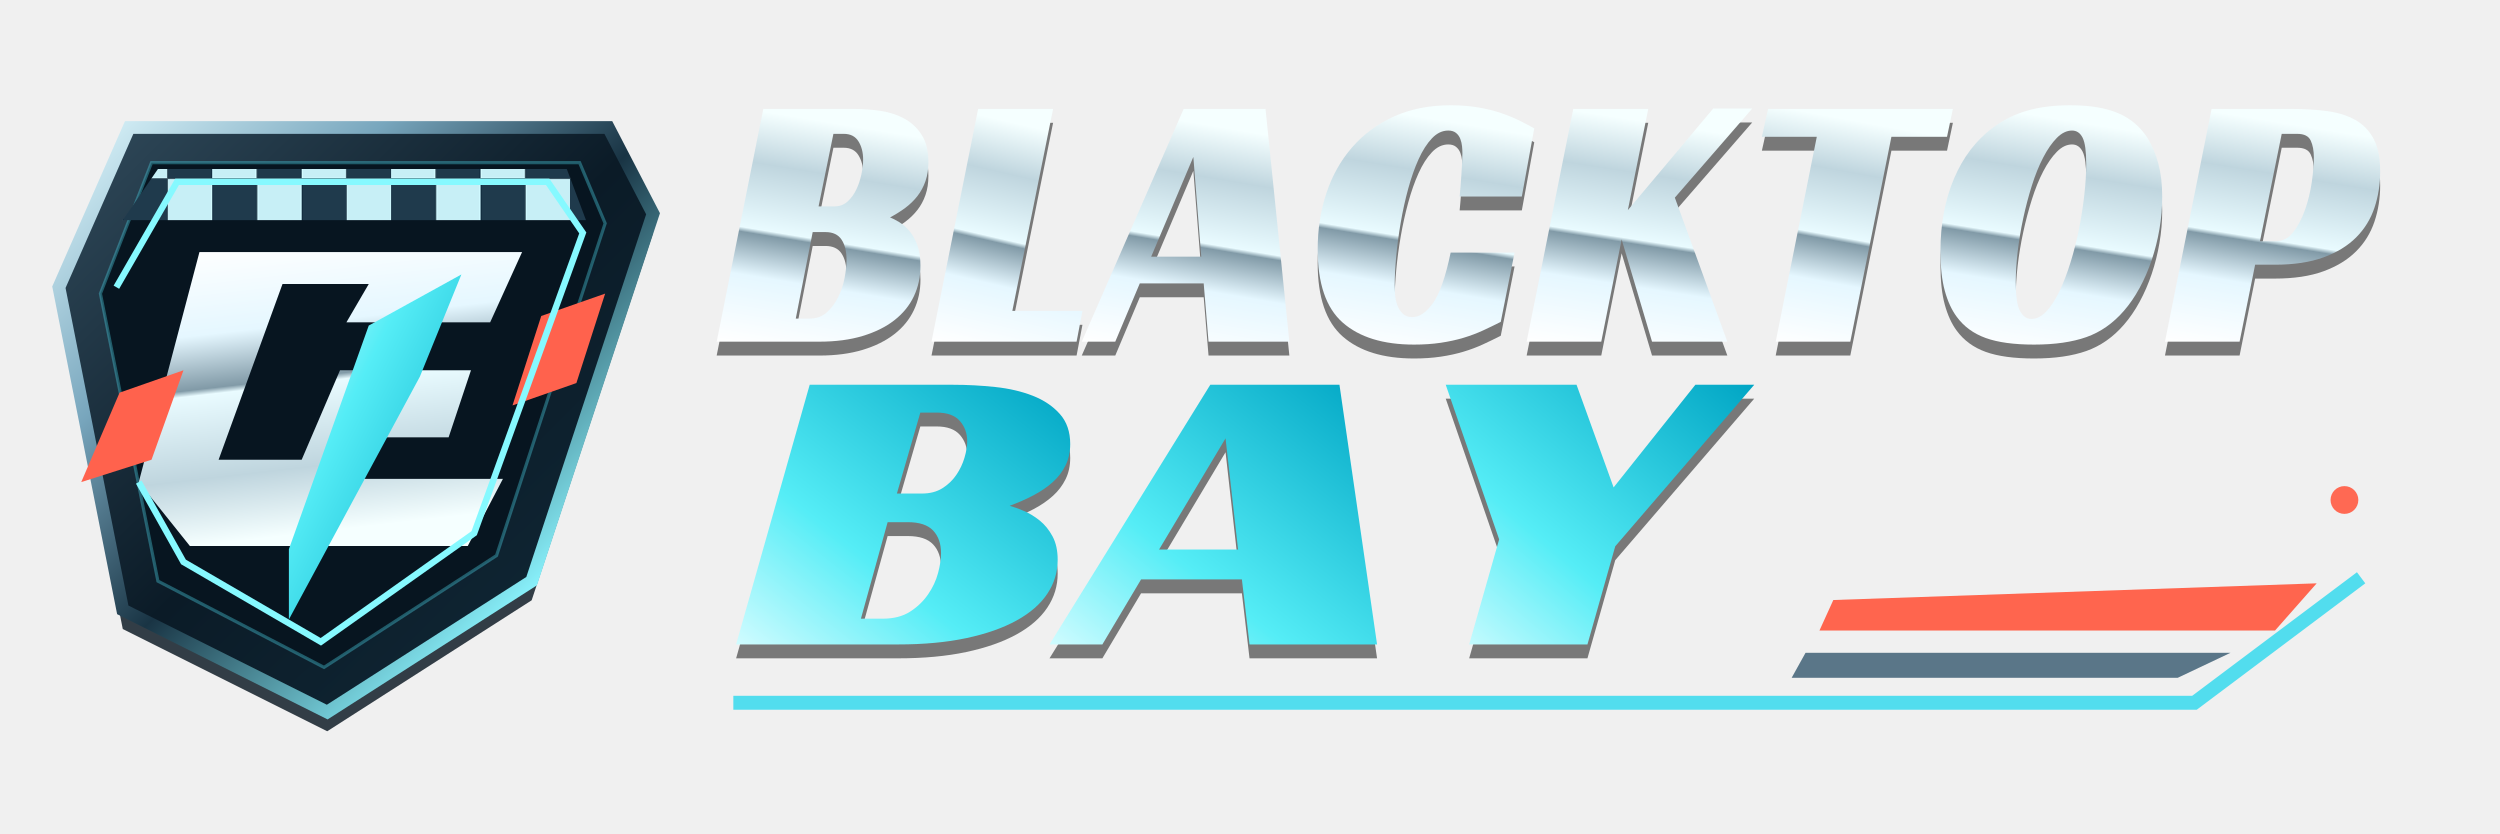
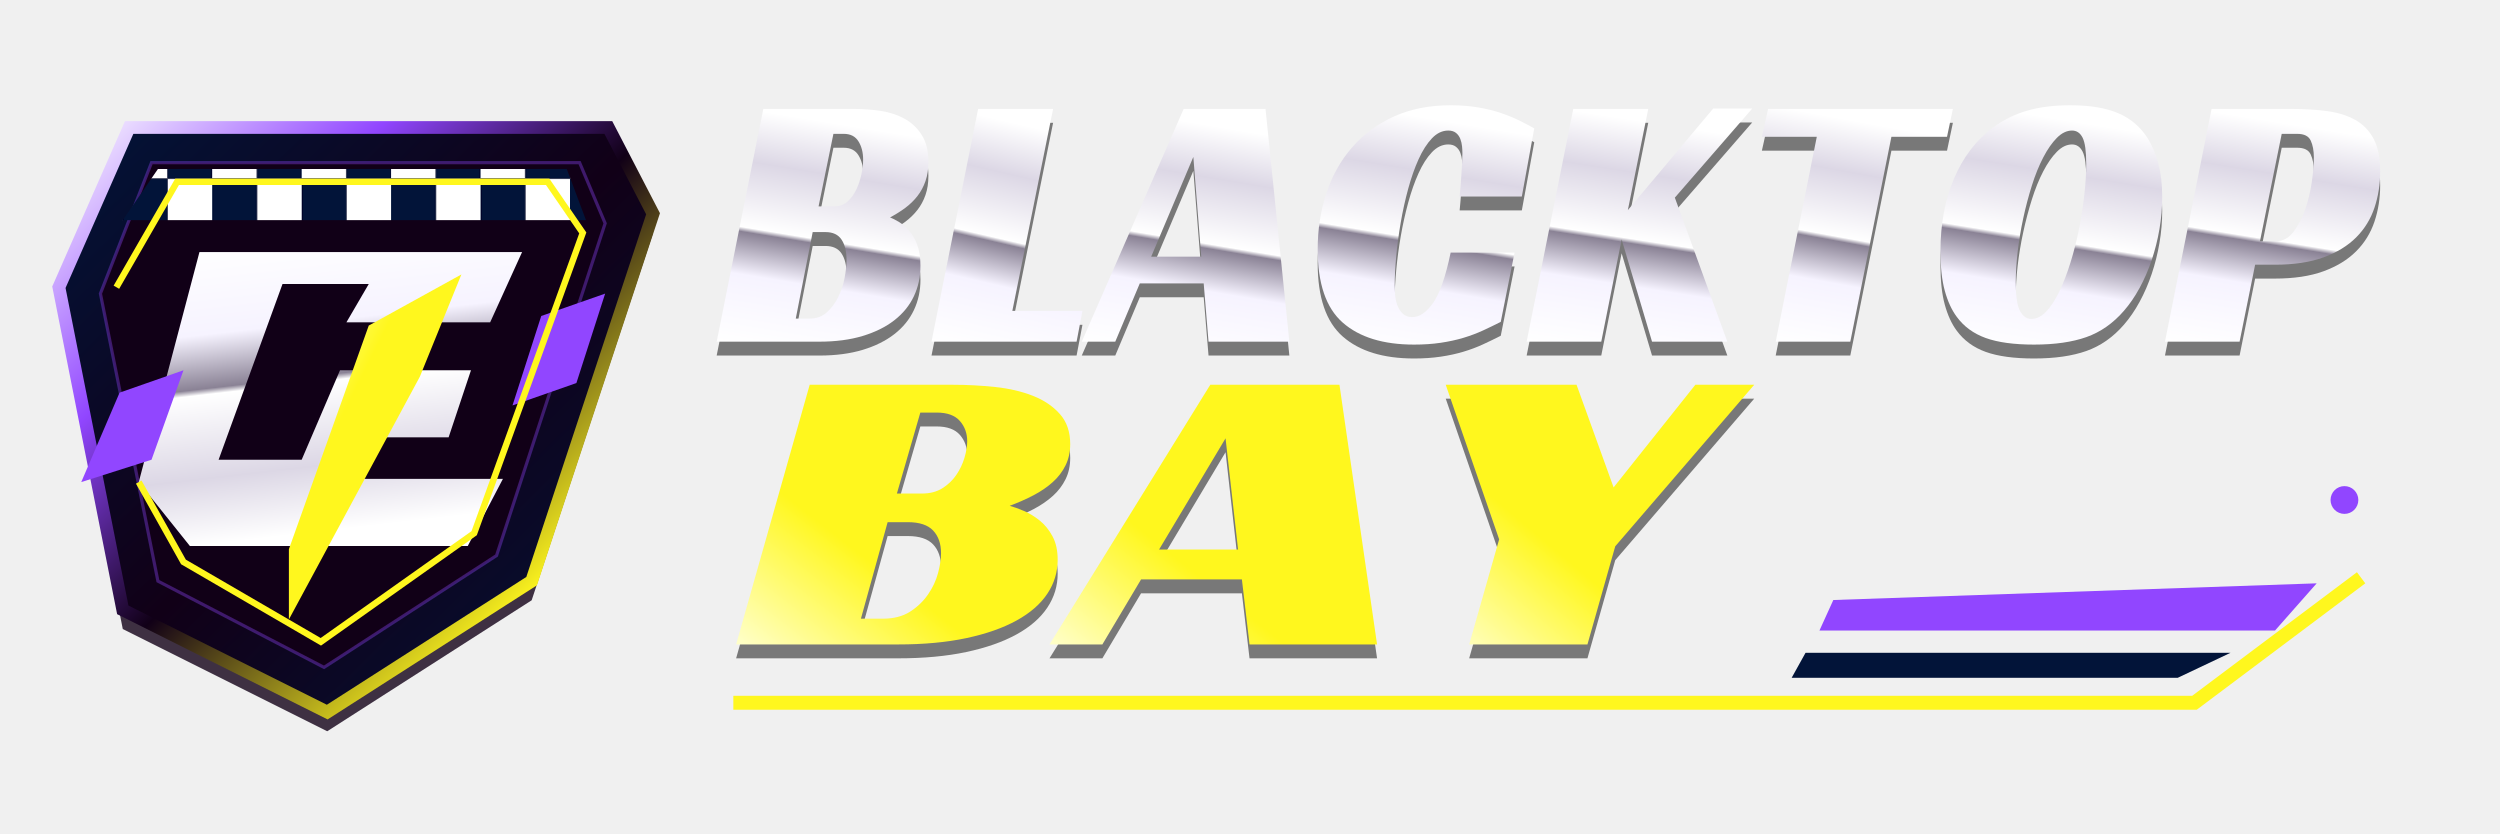
<svg xmlns="http://www.w3.org/2000/svg" viewBox="0 0 900 300" role="img" aria-label="Blacktop Bay">
  <defs>
    <linearGradient id="chrome" x1="0" y1="0" x2="0.15" y2="1" gradientUnits="objectBoundingBox">
-       <stop stop-color="#ffffff" />
-       <stop offset=".3" stop-color="#e5f7ff" />
-       <stop offset=".48" stop-color="#819aa7" />
-       <stop offset=".5" stop-color="#e9fbff" />
-       <stop offset=".78" stop-color="#bfd5de" />
-       <stop offset="1" stop-color="#f5ffff" />
+       <stop stop-color="#FFFFFF" />
+       <stop offset=".3" stop-color="#F6F3FF" />
+       <stop offset=".48" stop-color="#8A8295" />
+       <stop offset=".5" stop-color="#FFFFFF" />
+       <stop offset=".78" stop-color="#DCD7E5" />
+       <stop offset="1" stop-color="#FFFFFF" />
    </linearGradient>
    <linearGradient id="cyan" x1="0" y1="0" x2="1" y2="1">
-       <stop stop-color="#d1fcff" />
-       <stop offset=".36" stop-color="#55edf6" />
-       <stop offset="1" stop-color="#00a5c4" />
+       <stop stop-color="#FFFFCB" />
+       <stop offset=".36" stop-color="#FFF71E" />
+       <stop offset="1" stop-color="#FFF71E" />
    </linearGradient>
    <linearGradient id="dark" x1="0" y1="0" x2="1" y2="1">
-       <stop stop-color="#314b5c" />
-       <stop offset=".5" stop-color="#0b1b27" />
-       <stop offset="1" stop-color="#112b3a" />
+       <stop stop-color="#021439" />
+       <stop offset=".5" stop-color="#110017" />
+       <stop offset="1" stop-color="#021439" />
    </linearGradient>
    <linearGradient id="edge" x1="0" y1="0" x2="1" y2="1">
-       <stop stop-color="#e2faff" />
-       <stop offset=".27" stop-color="#78a6bd" />
-       <stop offset=".5" stop-color="#193444" />
-       <stop offset=".8" stop-color="#8bf5ff" />
-       <stop offset="1" stop-color="#186d8b" />
+       <stop stop-color="#FFFFFF" />
+       <stop offset=".27" stop-color="#9146FF" />
+       <stop offset=".5" stop-color="#110017" />
+       <stop offset=".8" stop-color="#FFF71E" />
+       <stop offset="1" stop-color="#9146FF" />
    </linearGradient>
    <pattern id="check" width="28" height="28" patternUnits="userSpaceOnUse">
-       <path d="M0 0h14v14H0zm14 14h14v14H14z" fill="#c7eff6" />
-       <path d="M14 0h14v14H14zM0 14h14v14H0z" fill="#1f3a4c" />
+       <path d="M0 0h14v14H0zm14 14h14v14H14z" fill="#FFFFFF" />
+       <path d="M14 0h14v14H14zM0 14h14v14H0z" fill="#021439" />
    </pattern>
    <filter id="glow">
      <feGaussianBlur stdDeviation="3" />
    </filter>
  </defs>
  <g class="emblem" transform="translate(12 16) scale(1.15)">
-     <path d="M30 26 180 26 194 53 156 168 92 209 28 177 8 76Z" fill="#03101b" opacity=".8" transform="translate(0 6)" />
+     <path d="M30 26 180 26 194 53 156 168 92 209 28 177 8 76Z" fill="#110017" opacity=".8" transform="translate(0 6)" />
    <path class="shield" d="M30 26 180 26 194 53 156 168 92 209 28 177 8 76Z" fill="url(#dark)" stroke="url(#edge)" stroke-width="4" />
-     <path d="m37 37 134 0 8 19-34 104-54 35-52-27-18-90Z" fill="#071520" stroke="#4ed9ed" stroke-opacity=".36" />
+     <path d="m37 37 134 0 8 19-34 104-54 35-52-27-18-90Z" fill="#110017" stroke="#9146FF" stroke-opacity=".36" />
    <path d="M39 39h128l6 16H28Z" fill="url(#check)" />
    <path d="M52 65 153 65 143 87 98 87 105 75 78 75 58 130 84 130 96 102 137 102 130 123 106 123 102 136 147 136 136 157 49 157 33 137Z" fill="url(#chrome)" />
    <path class="apex" d="m105 88 29-16-13 32-41 76 0-22 25-70Z" fill="url(#cyan)" />
-     <path d="m27 109 20-7-10 28-22 7Zm132-24 20-7-9 28-20 7Z" fill="#ff624d" />
-     <path class="road-trace" d="M26 76 45 43h116l11 16-34 94-48 34-43-25-14-25" fill="none" stroke="#86f9ff" stroke-width="2" />
+     <path d="m27 109 20-7-10 28-22 7Zm132-24 20-7-9 28-20 7Z" fill="#9146FF" />
+     <path class="road-trace" d="M26 76 45 43h116l11 16-34 94-48 34-43-25-14-25" fill="none" stroke="#FFF71E" stroke-width="2" />
  </g>
  <g transform="translate(0 5)" opacity=".5">
    <g class="" fill="black" transform="translate(258,123) scale(0.124348,-0.1319444)">
      <path transform="translate(0,0)" d="M613 490Q613 461 604.5 438.0Q596 415 581.0 397.0Q566 379 546.0 365.0Q526 351 502 339Q513 335 528.0 326.5Q543 318 557.0 303.0Q571 288 580.5 264.5Q590 241 590 207Q590 162 571.0 124.0Q552 86 514.5 58.5Q477 31 422.5 15.5Q368 0 297 0H0L135 635H398Q437 635 475.5 629.5Q514 624 544.5 608.0Q575 592 594.0 563.5Q613 535 613 490ZM341 369Q363 369 378.5 382.0Q394 395 404.0 414.5Q414 434 419.0 456.5Q424 479 424 497Q424 526 410.5 546.5Q397 567 368 567H338L295 369ZM269 63Q299 63 319.0 80.0Q339 97 352.0 122.0Q365 147 370.5 174.5Q376 202 376 223Q376 258 361.5 278.5Q347 299 315 299H278L229 63Z" />
      <path transform="translate(622,0)" d="M135 635H352L234 84H437L420 0H0Z" />
      <path transform="translate(1104,0)" d="M554 0H320L306 159H121L50 0H-47L248 635H485ZM154 232H299L276 504Z" />
      <path transform="translate(1706,0)" d="M564 54Q539 42 512.5 30.5Q486 19 456.0 10.5Q426 2 390.5 -3.0Q355 -8 313 -8Q179 -8 106.5 52.0Q34 112 34 252Q34 333 59.0 404.5Q84 476 133.0 529.5Q182 583 254.0 614.0Q326 645 419 645Q463 645 499.5 639.0Q536 633 565.5 623.5Q595 614 618.5 603.0Q642 592 661 582L625 396H445Q446 406 447.5 422.0Q449 438 450.0 454.5Q451 471 452.0 487.0Q453 503 453 514Q453 522 452.0 532.5Q451 543 447.0 553.0Q443 563 434.5 569.5Q426 576 412 576Q386 576 364.5 554.5Q343 533 326.0 497.5Q309 462 296.0 417.0Q283 372 274.5 325.5Q266 279 261.5 234.0Q257 189 257 155Q257 145 258.0 130.0Q259 115 264.0 101.0Q269 87 279.5 77.0Q290 67 308 67Q339 67 368.0 105.5Q397 144 419 243H604Z" />
      <path transform="translate(2345,0)" d="M293 359 540 636H653L429 393L581 0H363L275 279L216 0H0L135 635H352Z" />
      <path transform="translate(2953,0)" d="M609 559H448L329 0H113L232 559H73L91 635H626Z" />
      <path transform="translate(3508,0)" d="M411 645Q497 645 550.5 623.0Q604 601 635 555Q655 524 666.0 485.0Q677 446 677 395Q677 351 669.0 307.0Q661 263 646.5 222.5Q632 182 611.5 146.5Q591 111 566 84Q519 33 457.5 12.5Q396 -8 306 -8Q219 -8 166.0 10.0Q113 28 82 68Q60 96 47.5 139.0Q35 182 35 247Q35 358 74.5 445.5Q114 533 187 584Q231 615 285.0 630.0Q339 645 411 645ZM298 62Q321 62 341.5 82.5Q362 103 379.5 137.5Q397 172 411.5 216.0Q426 260 436.0 307.0Q446 354 451.5 400.5Q457 447 457 485Q457 537 446.5 556.5Q436 576 416 576Q393 576 372.0 556.0Q351 536 332.5 502.5Q314 469 299.5 425.5Q285 382 274.5 336.0Q264 290 258.5 245.0Q253 200 253 162Q253 105 265.5 83.5Q278 62 298 62Z" />
      <path transform="translate(4193,0)" d="M321 274Q351 274 371.5 299.0Q392 324 405.5 360.0Q419 396 425.0 435.0Q431 474 431 503Q431 530 422.0 548.5Q413 567 383 567H338L275 274ZM261 210 216 0H0L135 635H366Q423 635 470.0 629.0Q517 623 551.0 605.0Q585 587 604.0 553.5Q623 520 623 464Q623 412 606.5 365.5Q590 319 553.5 284.5Q517 250 459.0 230.0Q401 210 318 210Z" />
    </g>
    <g class="" fill="black" transform="translate(265,232) scale(0.1962096,-0.1472222)">
      <path transform="translate(0,0)" d="M613 490Q613 461 604.5 438.0Q596 415 581.0 397.0Q566 379 546.0 365.0Q526 351 502 339Q513 335 528.0 326.5Q543 318 557.0 303.0Q571 288 580.5 264.5Q590 241 590 207Q590 162 571.0 124.0Q552 86 514.5 58.5Q477 31 422.5 15.5Q368 0 297 0H0L135 635H398Q437 635 475.5 629.5Q514 624 544.5 608.0Q575 592 594.0 563.5Q613 535 613 490ZM341 369Q363 369 378.5 382.0Q394 395 404.0 414.5Q414 434 419.0 456.5Q424 479 424 497Q424 526 410.5 546.5Q397 567 368 567H338L295 369ZM269 63Q299 63 319.0 80.0Q339 97 352.0 122.0Q365 147 370.5 174.5Q376 202 376 223Q376 258 361.5 278.5Q347 299 315 299H278L229 63Z" />
      <path transform="translate(622,0)" d="M554 0H320L306 159H121L50 0H-47L248 635H485ZM154 232H299L276 504Z" />
      <path transform="translate(1224,0)" d="M389 240 338 0H121L176 257L78 635H318L386 384L536 635H644Z" />
    </g>
  </g>
  <g class="topword" fill="url(#chrome)" transform="translate(258,123) scale(0.124348,-0.1319444)">
    <path transform="translate(0,0)" d="M613 490Q613 461 604.5 438.0Q596 415 581.0 397.0Q566 379 546.0 365.0Q526 351 502 339Q513 335 528.0 326.5Q543 318 557.0 303.0Q571 288 580.5 264.5Q590 241 590 207Q590 162 571.0 124.0Q552 86 514.5 58.5Q477 31 422.5 15.5Q368 0 297 0H0L135 635H398Q437 635 475.5 629.5Q514 624 544.5 608.0Q575 592 594.0 563.5Q613 535 613 490ZM341 369Q363 369 378.5 382.0Q394 395 404.0 414.5Q414 434 419.0 456.5Q424 479 424 497Q424 526 410.5 546.5Q397 567 368 567H338L295 369ZM269 63Q299 63 319.0 80.0Q339 97 352.0 122.0Q365 147 370.5 174.5Q376 202 376 223Q376 258 361.5 278.5Q347 299 315 299H278L229 63Z" />
    <path transform="translate(622,0)" d="M135 635H352L234 84H437L420 0H0Z" />
    <path transform="translate(1104,0)" d="M554 0H320L306 159H121L50 0H-47L248 635H485ZM154 232H299L276 504Z" />
    <path transform="translate(1706,0)" d="M564 54Q539 42 512.5 30.5Q486 19 456.0 10.5Q426 2 390.5 -3.0Q355 -8 313 -8Q179 -8 106.5 52.0Q34 112 34 252Q34 333 59.0 404.5Q84 476 133.0 529.5Q182 583 254.0 614.0Q326 645 419 645Q463 645 499.5 639.0Q536 633 565.5 623.5Q595 614 618.5 603.0Q642 592 661 582L625 396H445Q446 406 447.5 422.0Q449 438 450.0 454.5Q451 471 452.0 487.0Q453 503 453 514Q453 522 452.0 532.5Q451 543 447.0 553.0Q443 563 434.5 569.5Q426 576 412 576Q386 576 364.5 554.5Q343 533 326.0 497.5Q309 462 296.0 417.0Q283 372 274.5 325.5Q266 279 261.5 234.0Q257 189 257 155Q257 145 258.0 130.0Q259 115 264.0 101.0Q269 87 279.5 77.0Q290 67 308 67Q339 67 368.0 105.5Q397 144 419 243H604Z" />
    <path transform="translate(2345,0)" d="M293 359 540 636H653L429 393L581 0H363L275 279L216 0H0L135 635H352Z" />
    <path transform="translate(2953,0)" d="M609 559H448L329 0H113L232 559H73L91 635H626Z" />
    <path transform="translate(3508,0)" d="M411 645Q497 645 550.5 623.0Q604 601 635 555Q655 524 666.0 485.0Q677 446 677 395Q677 351 669.0 307.0Q661 263 646.5 222.5Q632 182 611.5 146.5Q591 111 566 84Q519 33 457.5 12.5Q396 -8 306 -8Q219 -8 166.0 10.0Q113 28 82 68Q60 96 47.5 139.0Q35 182 35 247Q35 358 74.5 445.5Q114 533 187 584Q231 615 285.0 630.0Q339 645 411 645ZM298 62Q321 62 341.5 82.5Q362 103 379.5 137.5Q397 172 411.5 216.0Q426 260 436.0 307.0Q446 354 451.5 400.5Q457 447 457 485Q457 537 446.5 556.5Q436 576 416 576Q393 576 372.0 556.0Q351 536 332.5 502.5Q314 469 299.5 425.5Q285 382 274.5 336.0Q264 290 258.5 245.0Q253 200 253 162Q253 105 265.5 83.5Q278 62 298 62Z" />
    <path transform="translate(4193,0)" d="M321 274Q351 274 371.5 299.0Q392 324 405.5 360.0Q419 396 425.0 435.0Q431 474 431 503Q431 530 422.0 548.5Q413 567 383 567H338L275 274ZM261 210 216 0H0L135 635H366Q423 635 470.0 629.0Q517 623 551.0 605.0Q585 587 604.0 553.5Q623 520 623 464Q623 412 606.5 365.5Q590 319 553.5 284.5Q517 250 459.0 230.0Q401 210 318 210Z" />
  </g>
  <g class="bayword" fill="url(#cyan)" transform="translate(265,232) scale(0.1962096,-0.1472222)">
    <path transform="translate(0,0)" d="M613 490Q613 461 604.5 438.0Q596 415 581.0 397.0Q566 379 546.0 365.0Q526 351 502 339Q513 335 528.0 326.5Q543 318 557.0 303.0Q571 288 580.5 264.5Q590 241 590 207Q590 162 571.0 124.0Q552 86 514.5 58.5Q477 31 422.5 15.5Q368 0 297 0H0L135 635H398Q437 635 475.5 629.5Q514 624 544.5 608.0Q575 592 594.0 563.5Q613 535 613 490ZM341 369Q363 369 378.5 382.0Q394 395 404.0 414.5Q414 434 419.0 456.5Q424 479 424 497Q424 526 410.5 546.5Q397 567 368 567H338L295 369ZM269 63Q299 63 319.0 80.0Q339 97 352.0 122.0Q365 147 370.5 174.5Q376 202 376 223Q376 258 361.5 278.5Q347 299 315 299H278L229 63Z" />
    <path transform="translate(622,0)" d="M554 0H320L306 159H121L50 0H-47L248 635H485ZM154 232H299L276 504Z" />
    <path transform="translate(1224,0)" d="M389 240 338 0H121L176 257L78 635H318L386 384L536 635H644Z" />
  </g>
-   <path class="sweep" d="m264 253 526 0 60-45" fill="none" stroke="#52ddee" stroke-width="5" />
-   <path d="m660 216 174-6-15 17-164 0Z" fill="#ff654e" />
-   <path d="m650 235 153 0-19 9H645Z" fill="#5a7688" />
-   <circle class="live-dot" cx="844" cy="180" r="5" fill="#ff6953" />
+   <path class="sweep" d="m264 253 526 0 60-45" fill="none" stroke="#FFF71E" stroke-width="5" />
+   <path d="m660 216 174-6-15 17-164 0Z" fill="#9146FF" />
+   <path d="m650 235 153 0-19 9H645Z" fill="#021439" />
+   <circle class="live-dot" cx="844" cy="180" r="5" fill="#9146FF" />
</svg>
